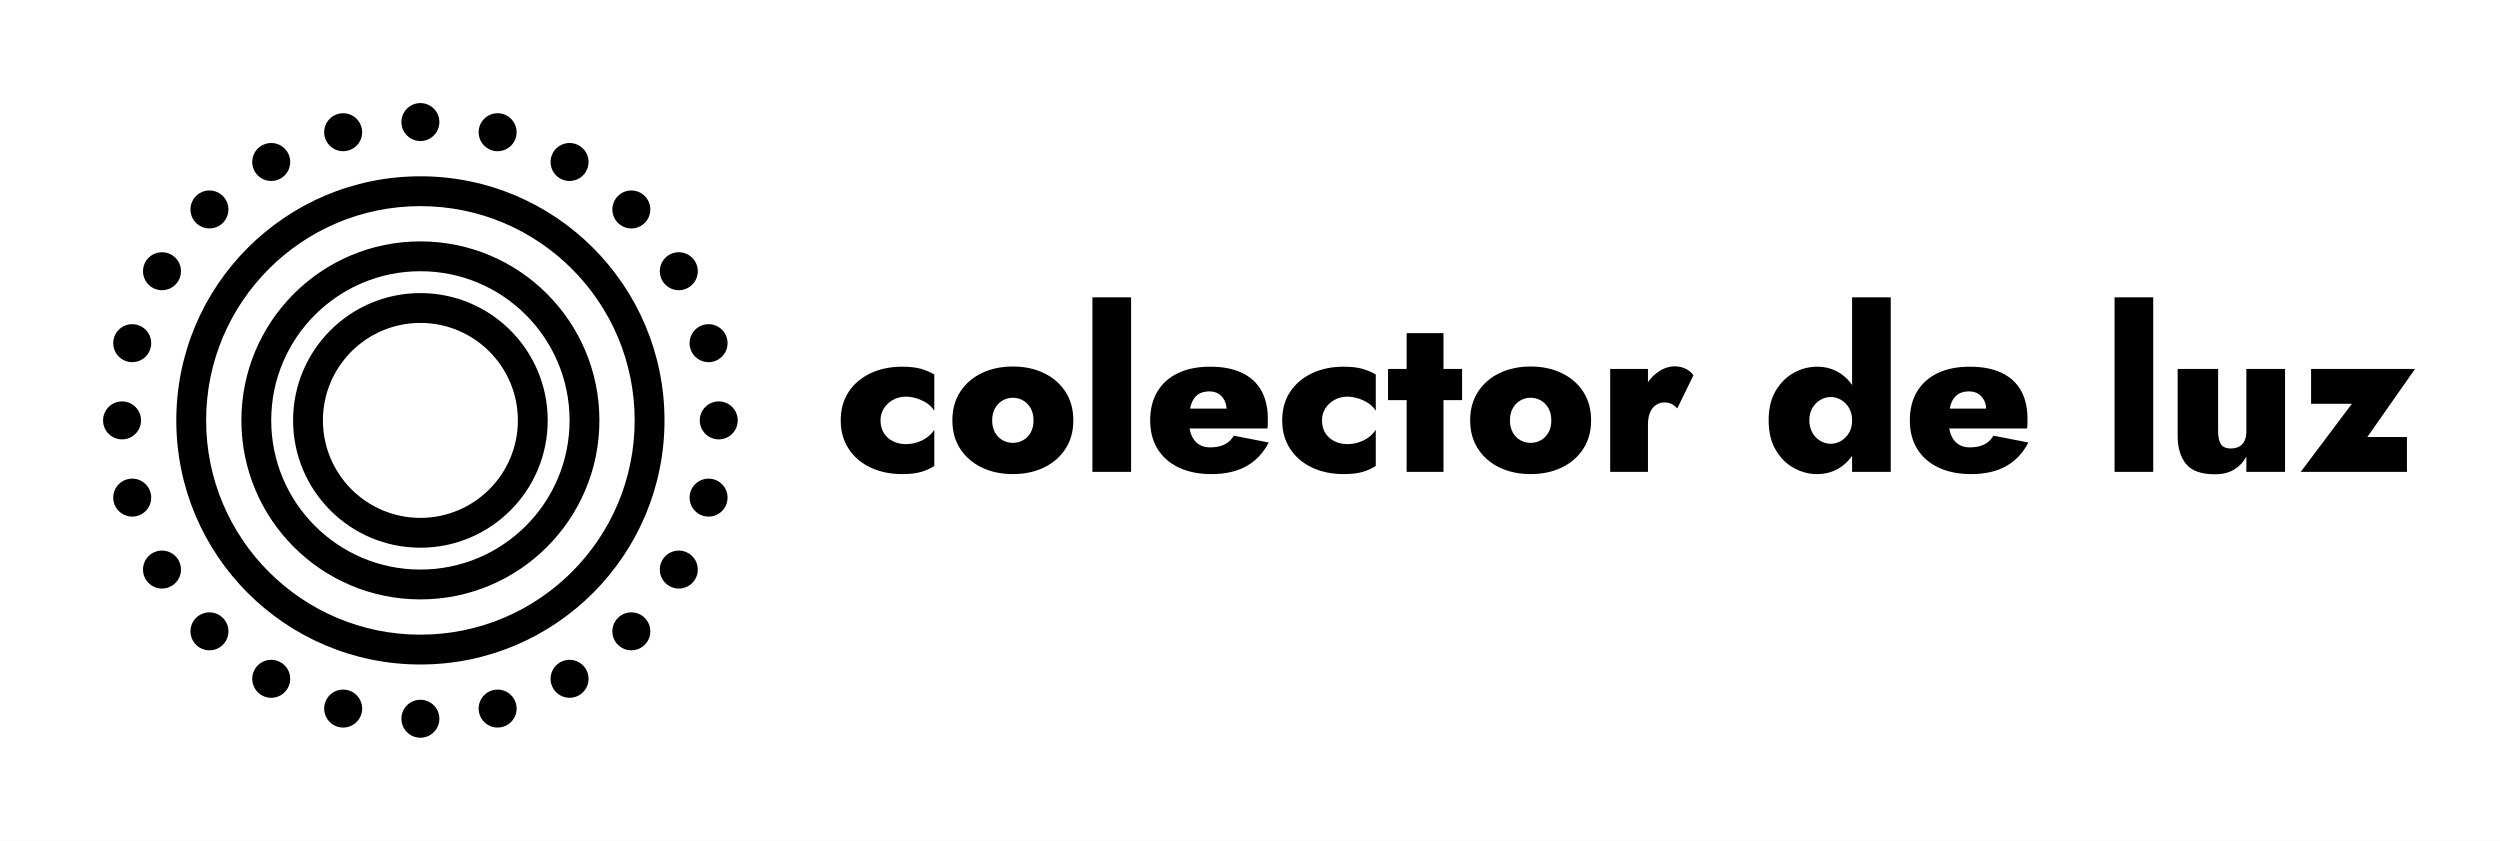
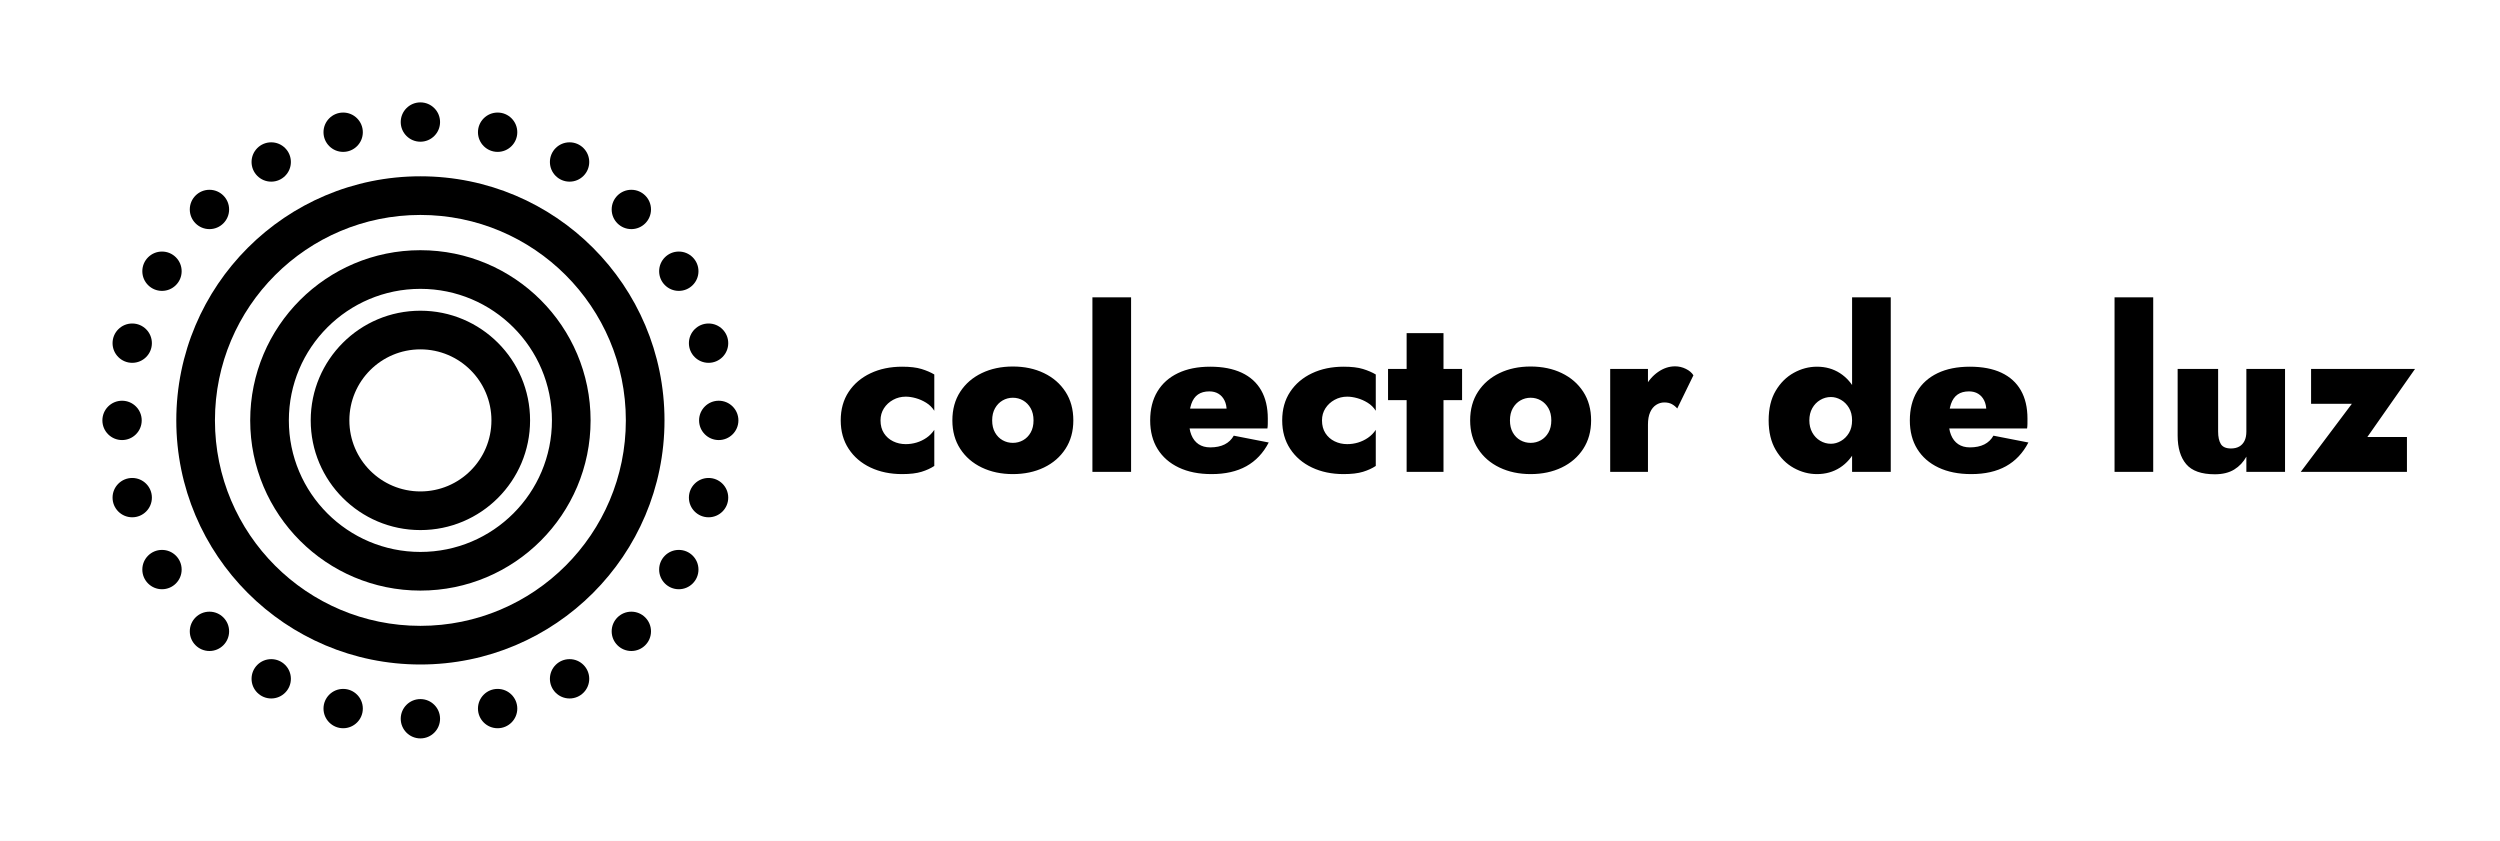
<svg xmlns="http://www.w3.org/2000/svg" viewBox="0 0 3687 1240">
  <rect width="3687" height="1240" fill="#fff" />
  <g fill="#000" transform="translate(120 120)">
    <g>
-       <circle cx="500.0" cy="60.0" r="28" />
-       <circle cx="613.9" cy="75.0" r="28" />
-       <circle cx="720.0" cy="118.9" r="28" />
-       <circle cx="811.1" cy="188.9" r="28" />
-       <circle cx="881.1" cy="280.0" r="28" />
-       <circle cx="925.0" cy="386.1" r="28" />
-       <circle cx="940.0" cy="500.0" r="28" />
-       <circle cx="925.0" cy="613.9" r="28" />
-       <circle cx="881.1" cy="720.0" r="28" />
-       <circle cx="811.1" cy="811.1" r="28" />
-       <circle cx="720.0" cy="881.1" r="28" />
-       <circle cx="613.9" cy="925.0" r="28" />
-       <circle cx="500.0" cy="940.0" r="28" />
-       <circle cx="386.1" cy="925.0" r="28" />
-       <circle cx="280.0" cy="881.1" r="28" />
-       <circle cx="188.9" cy="811.1" r="28" />
-       <circle cx="118.9" cy="720.0" r="28" />
-       <circle cx="75.0" cy="613.9" r="28" />
-       <circle cx="60.0" cy="500.0" r="28" />
-       <circle cx="75.0" cy="386.1" r="28" />
-       <circle cx="118.9" cy="280.0" r="28" />
-       <circle cx="188.9" cy="188.9" r="28" />
-       <circle cx="280.0" cy="118.9" r="28" />
-       <circle cx="386.1" cy="75.0" r="28" />
-       <path fill-rule="evenodd" d="M140.0 500.0a360 360 0 1 0 720 0a360 360 0 1 0 -720 0z M184.0 500.0a316 316 0 1 0 632 0a316 316 0 1 0 -632 0z M236.0 500.0a264 264 0 1 0 528 0a264 264 0 1 0 -528 0z M280.0 500.0a220 220 0 1 0 440 0a220 220 0 1 0 -440 0z M312.24 500.0a187.76 187.76 0 1 0 375.52 0a187.76 187.76 0 1 0 -375.52 0z M356.24 500.0a143.76 143.76 0 1 0 287.52 0a143.76 143.76 0 1 0 -287.52 0z" />
+       <circle cx="500.0" cy="60.0" r="29" />
+       <circle cx="613.9" cy="75.0" r="29" />
+       <circle cx="720.0" cy="118.9" r="29" />
+       <circle cx="811.1" cy="188.9" r="29" />
+       <circle cx="881.1" cy="280.0" r="29" />
+       <circle cx="925.0" cy="386.1" r="29" />
+       <circle cx="940.0" cy="500.0" r="29" />
+       <circle cx="925.0" cy="613.9" r="29" />
+       <circle cx="881.1" cy="720.0" r="29" />
+       <circle cx="811.1" cy="811.1" r="29" />
+       <circle cx="720.0" cy="881.1" r="29" />
+       <circle cx="613.9" cy="925.0" r="29" />
+       <circle cx="500.0" cy="940.0" r="29" />
+       <circle cx="386.1" cy="925.0" r="29" />
+       <circle cx="280.0" cy="881.1" r="29" />
+       <circle cx="188.9" cy="811.1" r="29" />
+       <circle cx="118.9" cy="720.0" r="29" />
+       <circle cx="75.0" cy="613.9" r="29" />
+       <circle cx="60.0" cy="500.0" r="29" />
+       <circle cx="75.0" cy="386.1" r="29" />
+       <circle cx="118.9" cy="280.0" r="29" />
+       <circle cx="188.9" cy="188.9" r="29" />
+       <circle cx="280.0" cy="118.9" r="29" />
+       <circle cx="386.1" cy="75.0" r="29" />
+       <path fill-rule="evenodd" d="M140.0 500.0a360 360 0 1 0 720 0a360 360 0 1 0 -720 0z M197.0 500.0a303 303 0 1 0 606 0a303 303 0 1 0 -606 0z M249.0 500.0a251 251 0 1 0 502 0a251 251 0 1 0 -502 0z M306.0 500.0a194 194 0 1 0 388 0a194 194 0 1 0 -388 0z M338.24 500.0a161.76 161.76 0 1 0 323.52 0a161.76 161.76 0 1 0 -323.52 0z M395.24 500.0a104.76 104.76 0 1 0 209.52 0a104.76 104.76 0 1 0 -209.52 0z" />
    </g>
    <g transform="translate(1110 575.9)">
      <path d="M68.592 -75.9Q68.592 -85.88 73.626 -93.727Q78.66 -101.574 87.178 -106.24Q95.697 -110.906 105.753 -110.906Q112.636 -110.906 120.564 -108.709Q128.492 -106.512 135.88 -101.974Q143.267 -97.435 147.899 -90.111V-143.621Q139.979 -148.333 129.023 -151.716Q118.067 -155.1 100.426 -155.1Q74.321 -155.1 53.837 -145.403Q33.354 -135.705 21.627 -118.019Q9.9 -100.332 9.9 -75.9Q9.9 -51.798 21.627 -33.946Q33.354 -16.095 53.837 -6.397Q74.321 3.3 100.426 3.3Q118.067 3.3 129.023 -0.084Q139.979 -3.467 147.899 -8.712V-61.955Q143.267 -54.961 136.412 -50.258Q129.558 -45.554 121.763 -43.224Q113.968 -40.894 105.753 -40.894Q95.697 -40.894 87.178 -45.059Q78.66 -49.224 73.626 -57.039Q68.592 -64.854 68.592 -75.9Z M174.558 -75.9Q174.558 -51.798 186.152 -33.946Q197.745 -16.095 217.963 -6.397Q238.18 3.3 263.752 3.3Q289.389 3.3 309.574 -6.397Q329.759 -16.095 341.353 -33.946Q352.946 -51.798 352.946 -75.9Q352.946 -100.332 341.353 -118.152Q329.759 -135.972 309.574 -145.669Q289.389 -155.366 263.752 -155.366Q238.18 -155.366 217.963 -145.669Q197.745 -135.972 186.152 -118.152Q174.558 -100.332 174.558 -75.9ZM233.251 -75.9Q233.251 -86.413 237.485 -93.86Q241.72 -101.308 248.64 -105.308Q255.561 -109.308 263.752 -109.308Q271.944 -109.308 278.864 -105.308Q285.785 -101.308 290.019 -93.86Q294.254 -86.413 294.254 -75.9Q294.254 -65.387 290.019 -57.971Q285.785 -50.556 278.864 -46.657Q271.944 -42.758 263.752 -42.758Q255.561 -42.758 248.64 -46.657Q241.72 -50.556 237.485 -57.971Q233.251 -65.387 233.251 -75.9Z M381.091 -257.4V0.0H438.122V-257.4Z M556.863 3.3Q587.143 3.3 608.058 -8.299Q628.972 -19.899 641.119 -43.301L589.571 -53.368Q584.784 -44.835 576.1 -40.467Q567.416 -36.099 554.836 -36.099Q544.653 -36.099 537.625 -40.835Q530.597 -45.57 526.985 -54.515Q523.372 -63.459 523.639 -76.218Q523.702 -90.778 526.947 -100.16Q530.192 -109.541 536.788 -114.112Q543.385 -118.682 553.504 -118.682Q561.313 -118.682 567.021 -115.203Q572.729 -111.724 575.91 -105.287Q579.091 -98.849 579.091 -89.847Q579.091 -87.537 577.835 -84.205Q576.578 -80.874 574.789 -78.158L586.948 -93.338H497.758V-63.973H639.167Q639.7 -67.03 639.732 -70.837Q639.763 -74.644 639.763 -78.552Q639.763 -103.174 629.985 -120.265Q620.206 -137.355 601.271 -146.228Q582.337 -155.1 554.836 -155.1Q527.069 -155.1 507.277 -145.6Q487.485 -136.099 476.882 -118.412Q466.278 -100.725 466.278 -75.9Q466.278 -51.405 477.218 -33.718Q488.157 -16.031 508.487 -6.365Q528.818 3.3 556.863 3.3Z M719.682 -75.9Q719.682 -85.88 724.716 -93.727Q729.75 -101.574 738.268 -106.24Q746.787 -110.906 756.843 -110.906Q763.726 -110.906 771.654 -108.709Q779.582 -106.512 786.97 -101.974Q794.357 -97.435 798.989 -90.111V-143.621Q791.069 -148.333 780.113 -151.716Q769.157 -155.1 751.516 -155.1Q725.411 -155.1 704.927 -145.403Q684.444 -135.705 672.717 -118.019Q660.99 -100.332 660.99 -75.9Q660.99 -51.798 672.717 -33.946Q684.444 -16.095 704.927 -6.397Q725.411 3.3 751.516 3.3Q769.157 3.3 780.113 -0.084Q791.069 -3.467 798.989 -8.712V-61.955Q794.357 -54.961 787.502 -50.258Q780.648 -45.554 772.853 -43.224Q765.058 -40.894 756.843 -40.894Q746.787 -40.894 738.268 -45.059Q729.75 -49.224 724.716 -57.039Q719.682 -64.854 719.682 -75.9Z M817.08 -151.8V-105.742H926.274V-151.8ZM844.494 -204.6V0.0H898.861V-204.6Z M938.178 -75.9Q938.178 -51.798 949.772 -33.946Q961.365 -16.095 981.583 -6.397Q1001.8 3.3 1027.372 3.3Q1053.009 3.3 1073.194 -6.397Q1093.379 -16.095 1104.973 -33.946Q1116.566 -51.798 1116.566 -75.9Q1116.566 -100.332 1104.973 -118.152Q1093.379 -135.972 1073.194 -145.669Q1053.009 -155.366 1027.372 -155.366Q1001.8 -155.366 981.583 -145.669Q961.365 -135.972 949.772 -118.152Q938.178 -100.332 938.178 -75.9ZM996.871 -75.9Q996.871 -86.413 1001.105 -93.86Q1005.34 -101.308 1012.26 -105.308Q1019.181 -109.308 1027.372 -109.308Q1035.564 -109.308 1042.484 -105.308Q1049.405 -101.308 1053.639 -93.86Q1057.874 -86.413 1057.874 -75.9Q1057.874 -65.387 1053.639 -57.971Q1049.405 -50.556 1042.484 -46.657Q1035.564 -42.758 1027.372 -42.758Q1019.181 -42.758 1012.26 -46.657Q1005.34 -50.556 1001.105 -57.971Q996.871 -65.387 996.871 -75.9Z M1200.41 -151.8H1144.711V0.0H1200.41ZM1243.616 -93.461 1267.459 -142.409Q1263.916 -148.146 1256.288 -151.89Q1248.661 -155.633 1240.411 -155.633Q1227.187 -155.633 1215.226 -147.25Q1203.264 -138.866 1195.897 -124.708Q1188.53 -110.55 1188.53 -92.4L1200.41 -69.76Q1200.41 -80.65 1203.62 -87.898Q1206.831 -95.147 1212.441 -98.765Q1218.051 -102.383 1224.488 -102.383Q1231.088 -102.383 1235.645 -99.902Q1240.201 -97.421 1243.616 -93.461Z M1501.453 -257.4V0.0H1558.483V-257.4ZM1378.398 -75.9Q1378.398 -50.148 1388.761 -32.461Q1399.125 -14.775 1415.486 -5.737Q1431.846 3.3 1449.643 3.3Q1468.783 3.3 1483.639 -6.27Q1498.495 -15.84 1507.246 -33.66Q1515.996 -51.48 1515.996 -75.9Q1515.996 -100.65 1507.246 -118.305Q1498.495 -135.96 1483.639 -145.53Q1468.783 -155.1 1449.643 -155.1Q1431.846 -155.1 1415.486 -146.063Q1399.125 -137.025 1388.761 -119.504Q1378.398 -101.982 1378.398 -75.9ZM1438.422 -75.9Q1438.422 -86.198 1442.721 -93.88Q1447.019 -101.562 1454.371 -105.968Q1461.723 -110.374 1470.256 -110.374Q1477.811 -110.374 1485.035 -106.234Q1492.26 -102.095 1496.856 -94.413Q1501.453 -86.731 1501.453 -75.9Q1501.453 -65.069 1496.856 -57.387Q1492.26 -49.705 1485.035 -45.566Q1477.811 -41.426 1470.256 -41.426Q1461.723 -41.426 1454.371 -45.832Q1447.019 -50.238 1442.721 -58.053Q1438.422 -65.868 1438.422 -75.9Z M1677.213 3.3Q1707.493 3.3 1728.408 -8.299Q1749.322 -19.899 1761.469 -43.301L1709.921 -53.368Q1705.134 -44.835 1696.45 -40.467Q1687.766 -36.099 1675.186 -36.099Q1665.003 -36.099 1657.975 -40.835Q1650.947 -45.57 1647.335 -54.515Q1643.722 -63.459 1643.989 -76.218Q1644.052 -90.778 1647.297 -100.16Q1650.542 -109.541 1657.138 -114.112Q1663.735 -118.682 1673.854 -118.682Q1681.663 -118.682 1687.371 -115.203Q1693.079 -111.724 1696.26 -105.287Q1699.441 -98.849 1699.441 -89.847Q1699.441 -87.537 1698.185 -84.205Q1696.928 -80.874 1695.139 -78.158L1707.298 -93.338H1618.108V-63.973H1759.517Q1760.05 -67.03 1760.082 -70.837Q1760.113 -74.644 1760.113 -78.552Q1760.113 -103.174 1750.335 -120.265Q1740.556 -137.355 1721.621 -146.228Q1702.687 -155.1 1675.186 -155.1Q1647.419 -155.1 1627.627 -145.6Q1607.835 -136.099 1597.232 -118.412Q1586.628 -100.725 1586.628 -75.9Q1586.628 -51.405 1597.568 -33.718Q1608.507 -16.031 1628.837 -6.365Q1649.168 3.3 1677.213 3.3Z M1888.531 -257.4V0.0H1945.562V-257.4Z M2041.285 -59.4V-151.8H1981.591V-53.436Q1981.591 -26.376 1994.183 -11.405Q2006.775 3.566 2036.395 3.566Q2053.706 3.566 2065.059 -3.465Q2076.412 -10.496 2082.936 -22.428V0.0H2139.967V-151.8H2082.936V-59.4Q2082.936 -51.11 2080.149 -45.593Q2077.362 -40.076 2072.346 -37.289Q2067.33 -34.501 2060.308 -34.501Q2049.262 -34.501 2045.274 -41.072Q2041.285 -47.642 2041.285 -59.4Z M2238.555 -100.415 2163.15 0.0H2319.758V-51.385H2261.341L2331.685 -151.8H2178.377V-100.415Z" />
    </g>
  </g>
</svg>
